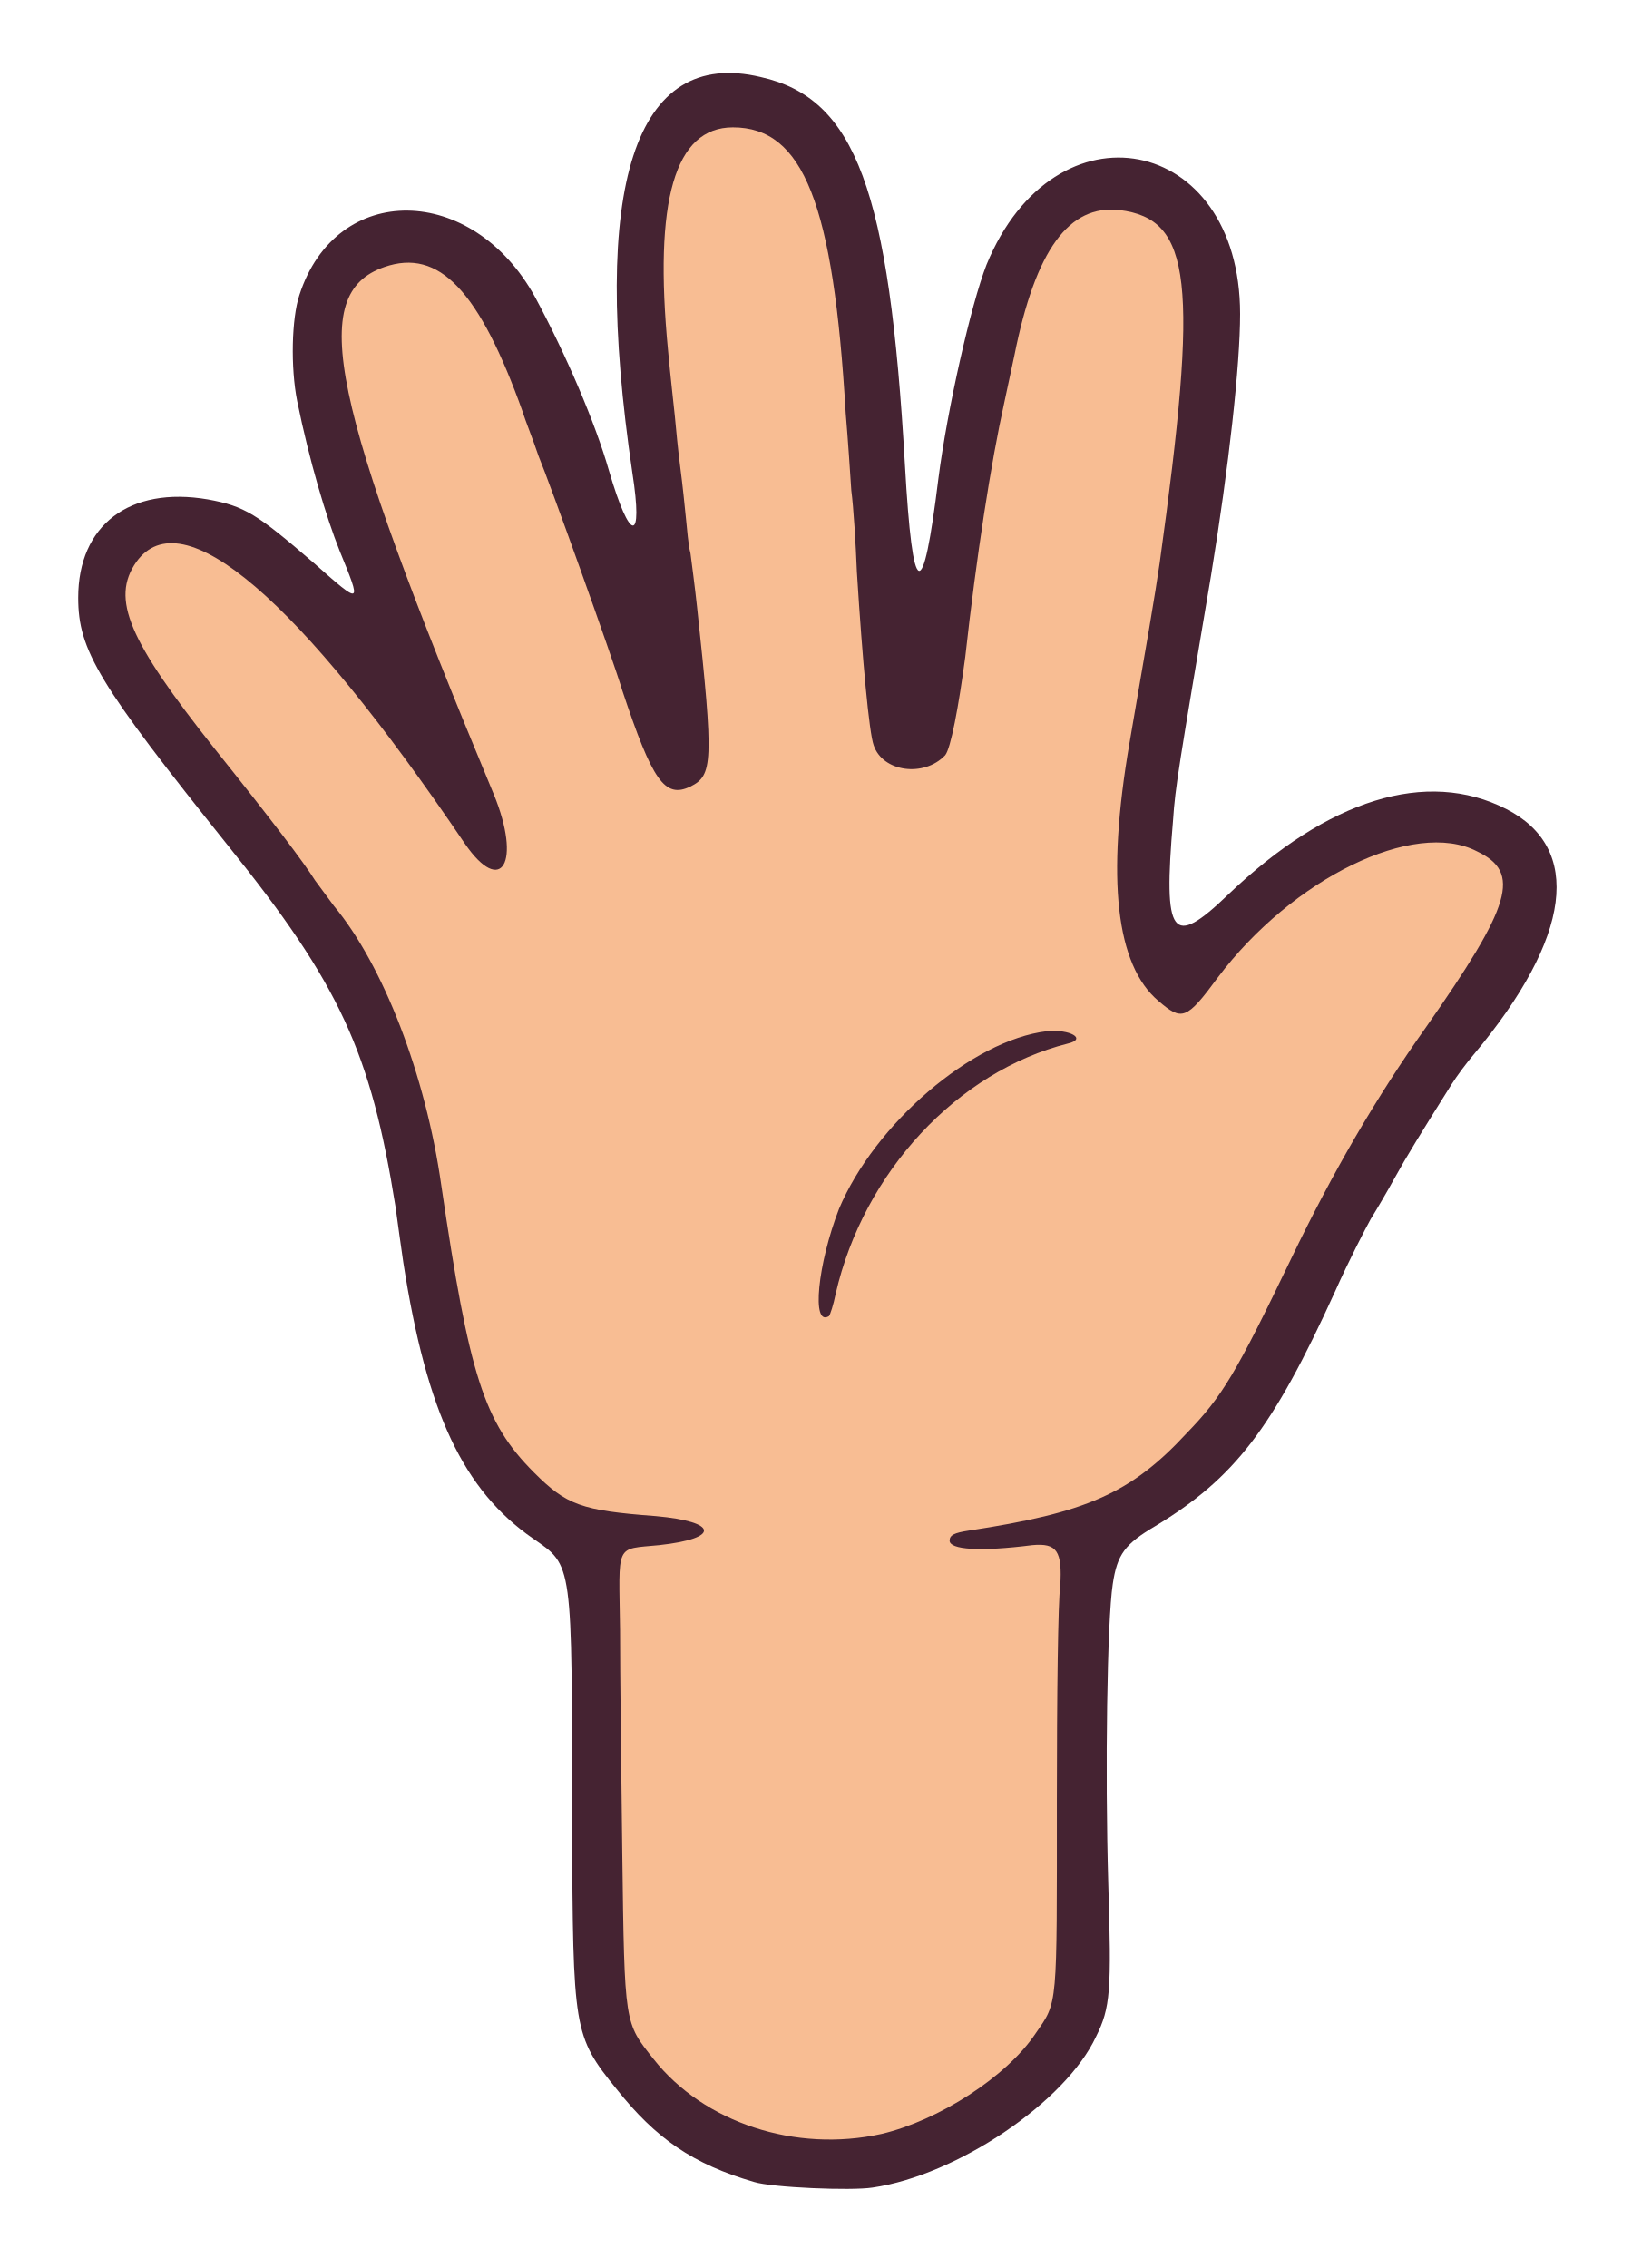
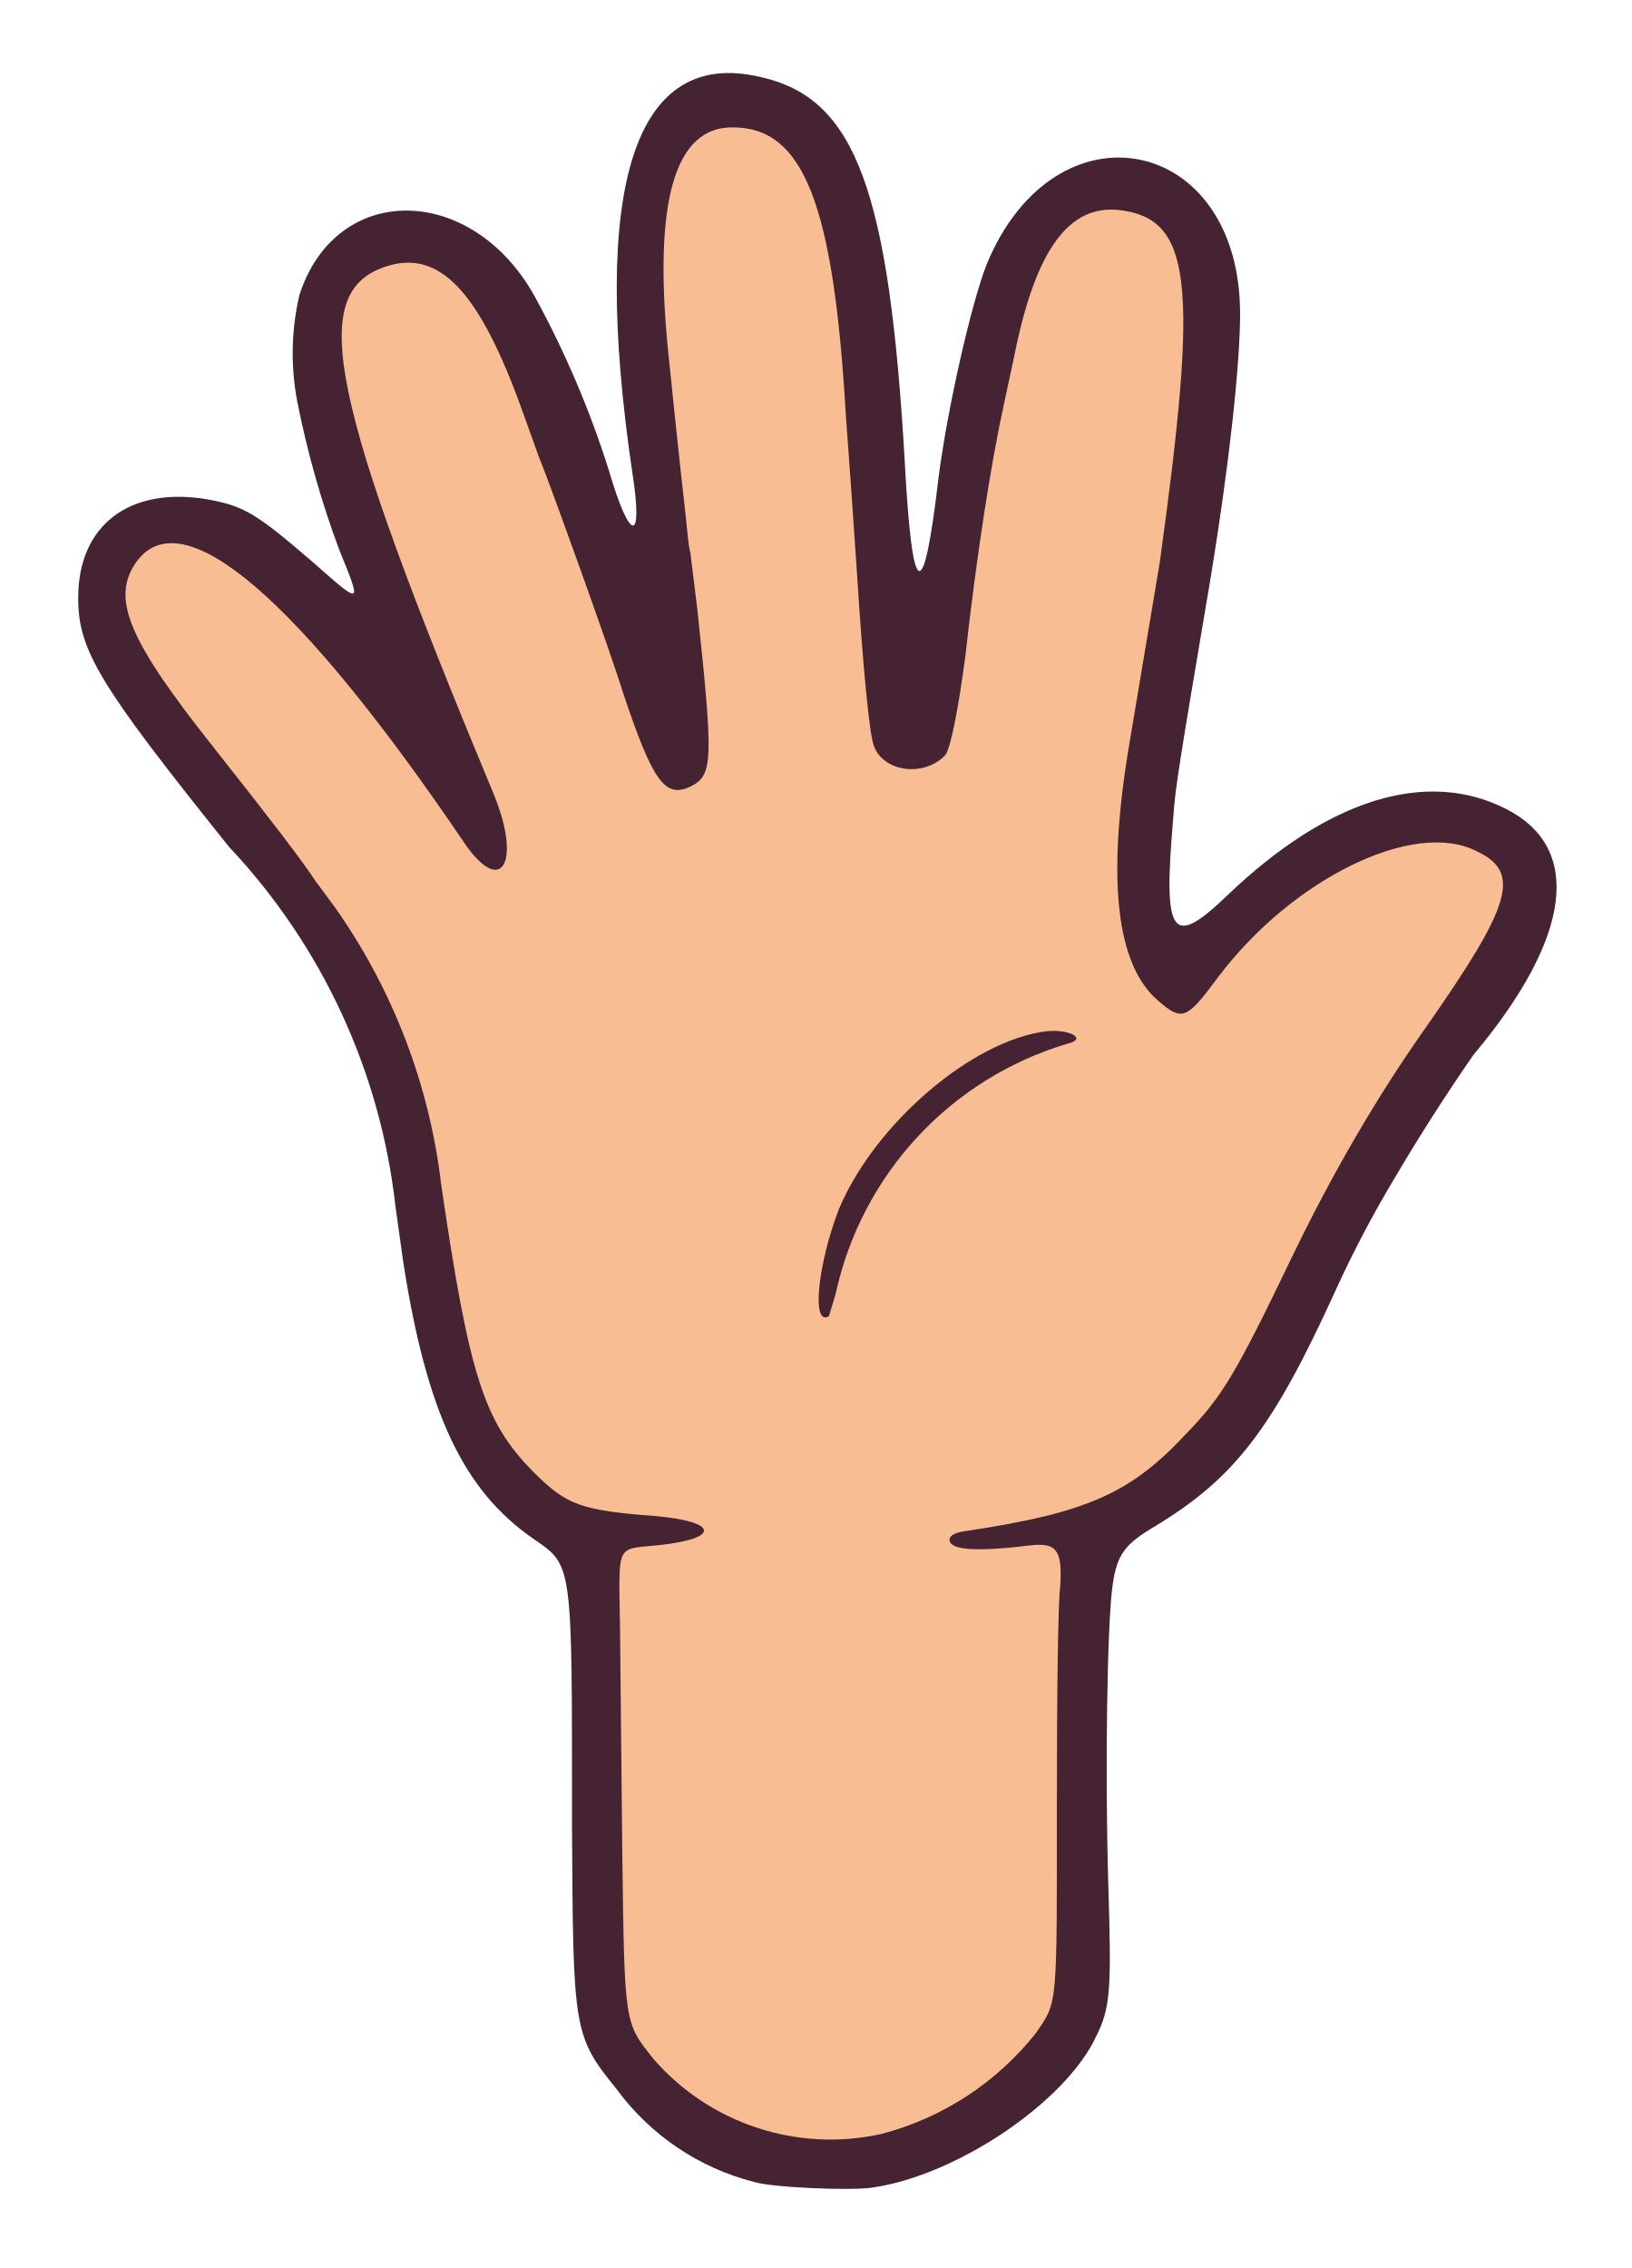
- <svg xmlns="http://www.w3.org/2000/svg" viewBox="0 0 146 203" width="146" height="203">
-   <g transform="matrix(-1 0 0 1 146 0)">
-     <path class="c-outline" fill="#452332" d="M67.9 195.8C60.3 194.7 50.6 188.1 47.9 182.3C46.6 179.7 46.5 178.2 46.8 168.6C47.1 158.4 46.9 145.1 46.4 141.8C46 139.1 45.3 138.2 42.6 136.6C35.5 132.3 32.1 127.9 26.5 115.6C25.3 112.9 23.8 110 23.3 109.1C22.8 108.3 21.8 106.6 21.2 105.5C20.1 103.5 18.8 101.4 16.1 97.1C15.6 96.3 14.7 95.1 14.1 94.4C5.3 83.9 4.3 75.9 11.2 72.4C18.3 68.8 27.1 71.5 36.1 80.1C41.1 84.9 41.9 83.9 41 73.4C40.8 70.4 40.5 68.7 37.6 51.5C36 41.7 35 32.7 35 28.1C35 12 51.6 8.8 57.7 23.7C59.1 27.3 61.2 36.6 62 42.8C63.4 54.2 64.3 53.9 65 41.6C66.4 17 69.4 8.8 77.9 6.9C89.2 4.2 93.2 16.6 89.4 42.3C88.4 48.7 89.6 48.6 91.5 42.1C92.7 37.9 95.3 31.8 98.1 26.6C103.7 16.4 115.9 16.2 119.2 26.4C119.9 28.5 120 32.9 119.4 35.9C118.3 41.3 116.8 46.3 115.6 49.3C113.6 54.2 113.6 54.2 117.9 50.4C123 46 124.1 45.3 127.4 44.7C134.4 43.5 139 47 139 53.5C139 58.2 137.2 61.2 125.5 75.8C115.6 88.1 112.8 94.2 110.6 108C110.4 109.4 110.1 111.7 109.9 113C107.8 126.5 104.5 133.4 98.3 137.7C94.7 140.2 94.8 139.6 94.8 163.4C94.7 181.7 94.7 182.2 90.8 187C87.3 191.4 84 193.7 78.5 195.3C76.9 195.8 69.8 196.1 67.9 195.8Z" />
-     <path class="c-skin" fill="#f8bd93" d="M67.1 191C62 189.8 55.9 185.9 53.3 182C51.3 179.1 51.4 179.9 51.4 161.1C51.4 151.9 51.3 143.3 51.1 142C50.9 138.8 51.4 138.1 53.6 138.3C58.3 138.9 61 138.7 61 137.9C61 137.4 60.6 137.2 59.3 137C48.8 135.4 44.8 133.7 39.8 128.3C36.6 125 35.4 123 30.4 112.6C26.7 104.9 22.8 98.2 18.4 92C10.7 81 9.8 78.1 13.8 76.2C19.4 73.3 30.3 78.6 37 87.5C39.8 91.3 40.2 91.4 42.3 89.6C46.1 86.4 47 78.7 44.9 66.5C43.4 57.8 42.6 53.2 42.2 50.4C38.7 25.2 39.3 19.6 45.8 18.8C50.3 18.3 53.3 22.3 55.2 31.8C55.5 33.2 55.9 35.1 56.1 36C57.3 41.4 58.6 49.8 59.6 58.8C60.2 63.3 60.9 67 61.4 67.6C63.3 69.6 67 69.1 67.8 66.7C68.2 65.6 68.8 59.2 69.3 51.2C69.4 48.7 69.6 45.4 69.8 43.9C69.9 42.4 70.1 39.3 70.3 37C71.4 18.2 74.1 11.4 80.4 11.4C85.6 11.4 87.5 17.9 86.2 31.4C86 33.6 85.7 36.2 85.6 37.2C85.5 38.3 85.3 40.4 85.1 41.9C84.9 43.4 84.7 45.4 84.6 46.4C84.5 47.3 84.4 48.8 84.2 49.5C84.1 50.3 83.8 52.5 83.6 54.4C82.1 68.3 82.2 69.4 84.2 70.4C86.5 71.5 87.6 69.9 90.3 61.8C91.2 58.8 96.8 43.2 97.8 40.8C98.3 39.3 99 37.6 99.2 36.9C103.1 26 106.7 22.2 111.6 23.9C118.5 26.3 116.5 35.8 101.8 71.1C99.3 77.2 101.1 80.3 104.4 75.5C119.3 53.5 129.7 44.6 133.8 50.3C136.1 53.6 134.5 57.3 126.8 67C121.6 73.5 118.8 77.2 117.8 78.8C117.2 79.6 116.4 80.7 116.1 81.1C111.7 86.4 107.9 96.2 106.5 106.1C104 123.1 102.7 127.3 98.2 131.8C95.3 134.7 94 135.2 87.3 135.7C81.7 136.2 81.5 137.7 87 138.3C91 138.7 90.6 138 90.5 145.9C90.5 149.6 90.4 158.6 90.3 165.9C90.1 181.4 90.1 181 87.5 184.3C83 190 74.8 192.7 67.1 191Z" />
-     <path class="c-outline" fill="#452332" d="M71.8 117.8C71.7 117.7 71.4 116.8 71.2 115.8C68.7 104.9 60.3 95.9 50.4 93.4C48.7 93 50.2 92.1 52.3 92.3C59 93.1 67.7 100.6 70.9 108.2C72.8 113.1 73.4 118.8 71.8 117.8Z" />
-   </g>
+ <svg xmlns="http://www.w3.org/2000/svg" width="146" height="203" viewBox="0 0 146 203">
+   <path fill="#452332" d="M78.1 195.8c7.6-1.1 17.3-7.7 20-13.5 1.3-2.6 1.4-4.1 1.1-13.7-.3-10.2-.1-23.5.4-26.8.4-2.7 1.1-3.6 3.8-5.2 7.1-4.3 10.5-8.7 16.1-21a101 101 0 0 1 5.3-10.1 177 177 0 0 1 7.1-11.1c8.8-10.5 9.8-18.5 2.9-22-7.1-3.6-15.9-.9-24.9 7.7-5 4.8-5.8 3.8-4.9-6.7.2-3 .5-4.7 3.4-21.9 1.6-9.8 2.6-18.8 2.6-23.4 0-16.1-16.6-19.3-22.7-4.4-1.4 3.6-3.5 12.9-4.3 19.1q-2 17.2-3-1.2C79.6 17 76.6 8.8 68.1 6.9c-11.3-2.7-15.3 9.7-11.5 35.4 1 6.4-.2 6.3-2.1-.2a87 87 0 0 0-6.6-15.5c-5.6-10.2-17.8-10.4-21.1-.2a23 23 0 0 0-.2 9.5 85 85 0 0 0 3.8 13.4c2 4.9 2 4.9-2.3 1.1-5.1-4.4-6.2-5.1-9.5-5.7C11.6 43.5 7 47 7 53.5c0 4.7 1.8 7.7 13.5 22.3A56 56 0 0 1 35.4 108l.7 5c2.1 13.5 5.4 20.4 11.6 24.7 3.6 2.5 3.5 1.9 3.5 25.7.1 18.3.1 18.8 4 23.6a22 22 0 0 0 12.3 8.3c1.6.5 8.7.8 10.6.5" class="c-outline" />
+   <path fill="#f8bd93" d="M78.9 191a26 26 0 0 0 13.8-9c2-2.9 1.9-2.1 1.9-20.9 0-9.2.1-17.8.3-19.1.2-3.2-.3-3.9-2.5-3.7q-7.2.9-7.4-.4-.1-.7 1.7-.9c10.5-1.6 14.5-3.3 19.5-8.7 3.2-3.3 4.4-5.3 9.4-15.7q5.5-11.4 12-20.6c7.7-11 8.6-13.9 4.6-15.8-5.6-2.9-16.5 2.4-23.2 11.3-2.8 3.8-3.2 3.9-5.3 2.1q-5.7-4.8-2.6-23.1l2.7-16.1c3.5-25.2 2.9-30.8-3.6-31.6-4.5-.5-7.5 3.5-9.4 13l-.9 4.2c-1.2 5.4-2.5 13.8-3.5 22.8-.6 4.5-1.3 8.2-1.8 8.8-1.9 2-5.6 1.5-6.4-.9-.4-1.1-1-7.5-1.5-15.5l-.5-7.3-.5-6.9c-1.1-18.8-3.8-25.6-10.1-25.6q-7.8-.1-5.8 20l.6 5.8.5 4.7.5 4.5c.1.9.2 2.4.4 3.1l.6 4.9c1.5 13.9 1.4 15-.6 16-2.3 1.1-3.4-.5-6.1-8.6-.9-3-6.5-18.6-7.5-21l-1.4-3.9c-3.9-10.9-7.5-14.7-12.4-13-6.9 2.4-4.9 11.9 9.8 47.2 2.5 6.1.7 9.2-2.6 4.4-14.9-22-25.3-30.9-29.4-25.2-2.3 3.3-.7 7 7 16.7q7.6 9.6 9 11.8l1.7 2.3a54 54 0 0 1 9.6 25c2.5 17 3.8 21.2 8.3 25.7 2.9 2.9 4.2 3.4 10.9 3.9 5.6.5 5.8 2 .3 2.6-4 .4-3.6-.3-3.5 7.6l.2 20c.2 15.5.2 15.1 2.8 18.4a21 21 0 0 0 20.4 6.7" class="c-skin" />
+   <path fill="#452332" d="m74.2 117.8.6-2a30 30 0 0 1 20.8-22.4c1.7-.4.2-1.3-1.9-1.1-6.7.8-15.4 8.3-18.6 15.9-1.9 4.9-2.5 10.6-.9 9.6" class="c-outline" />
</svg>
